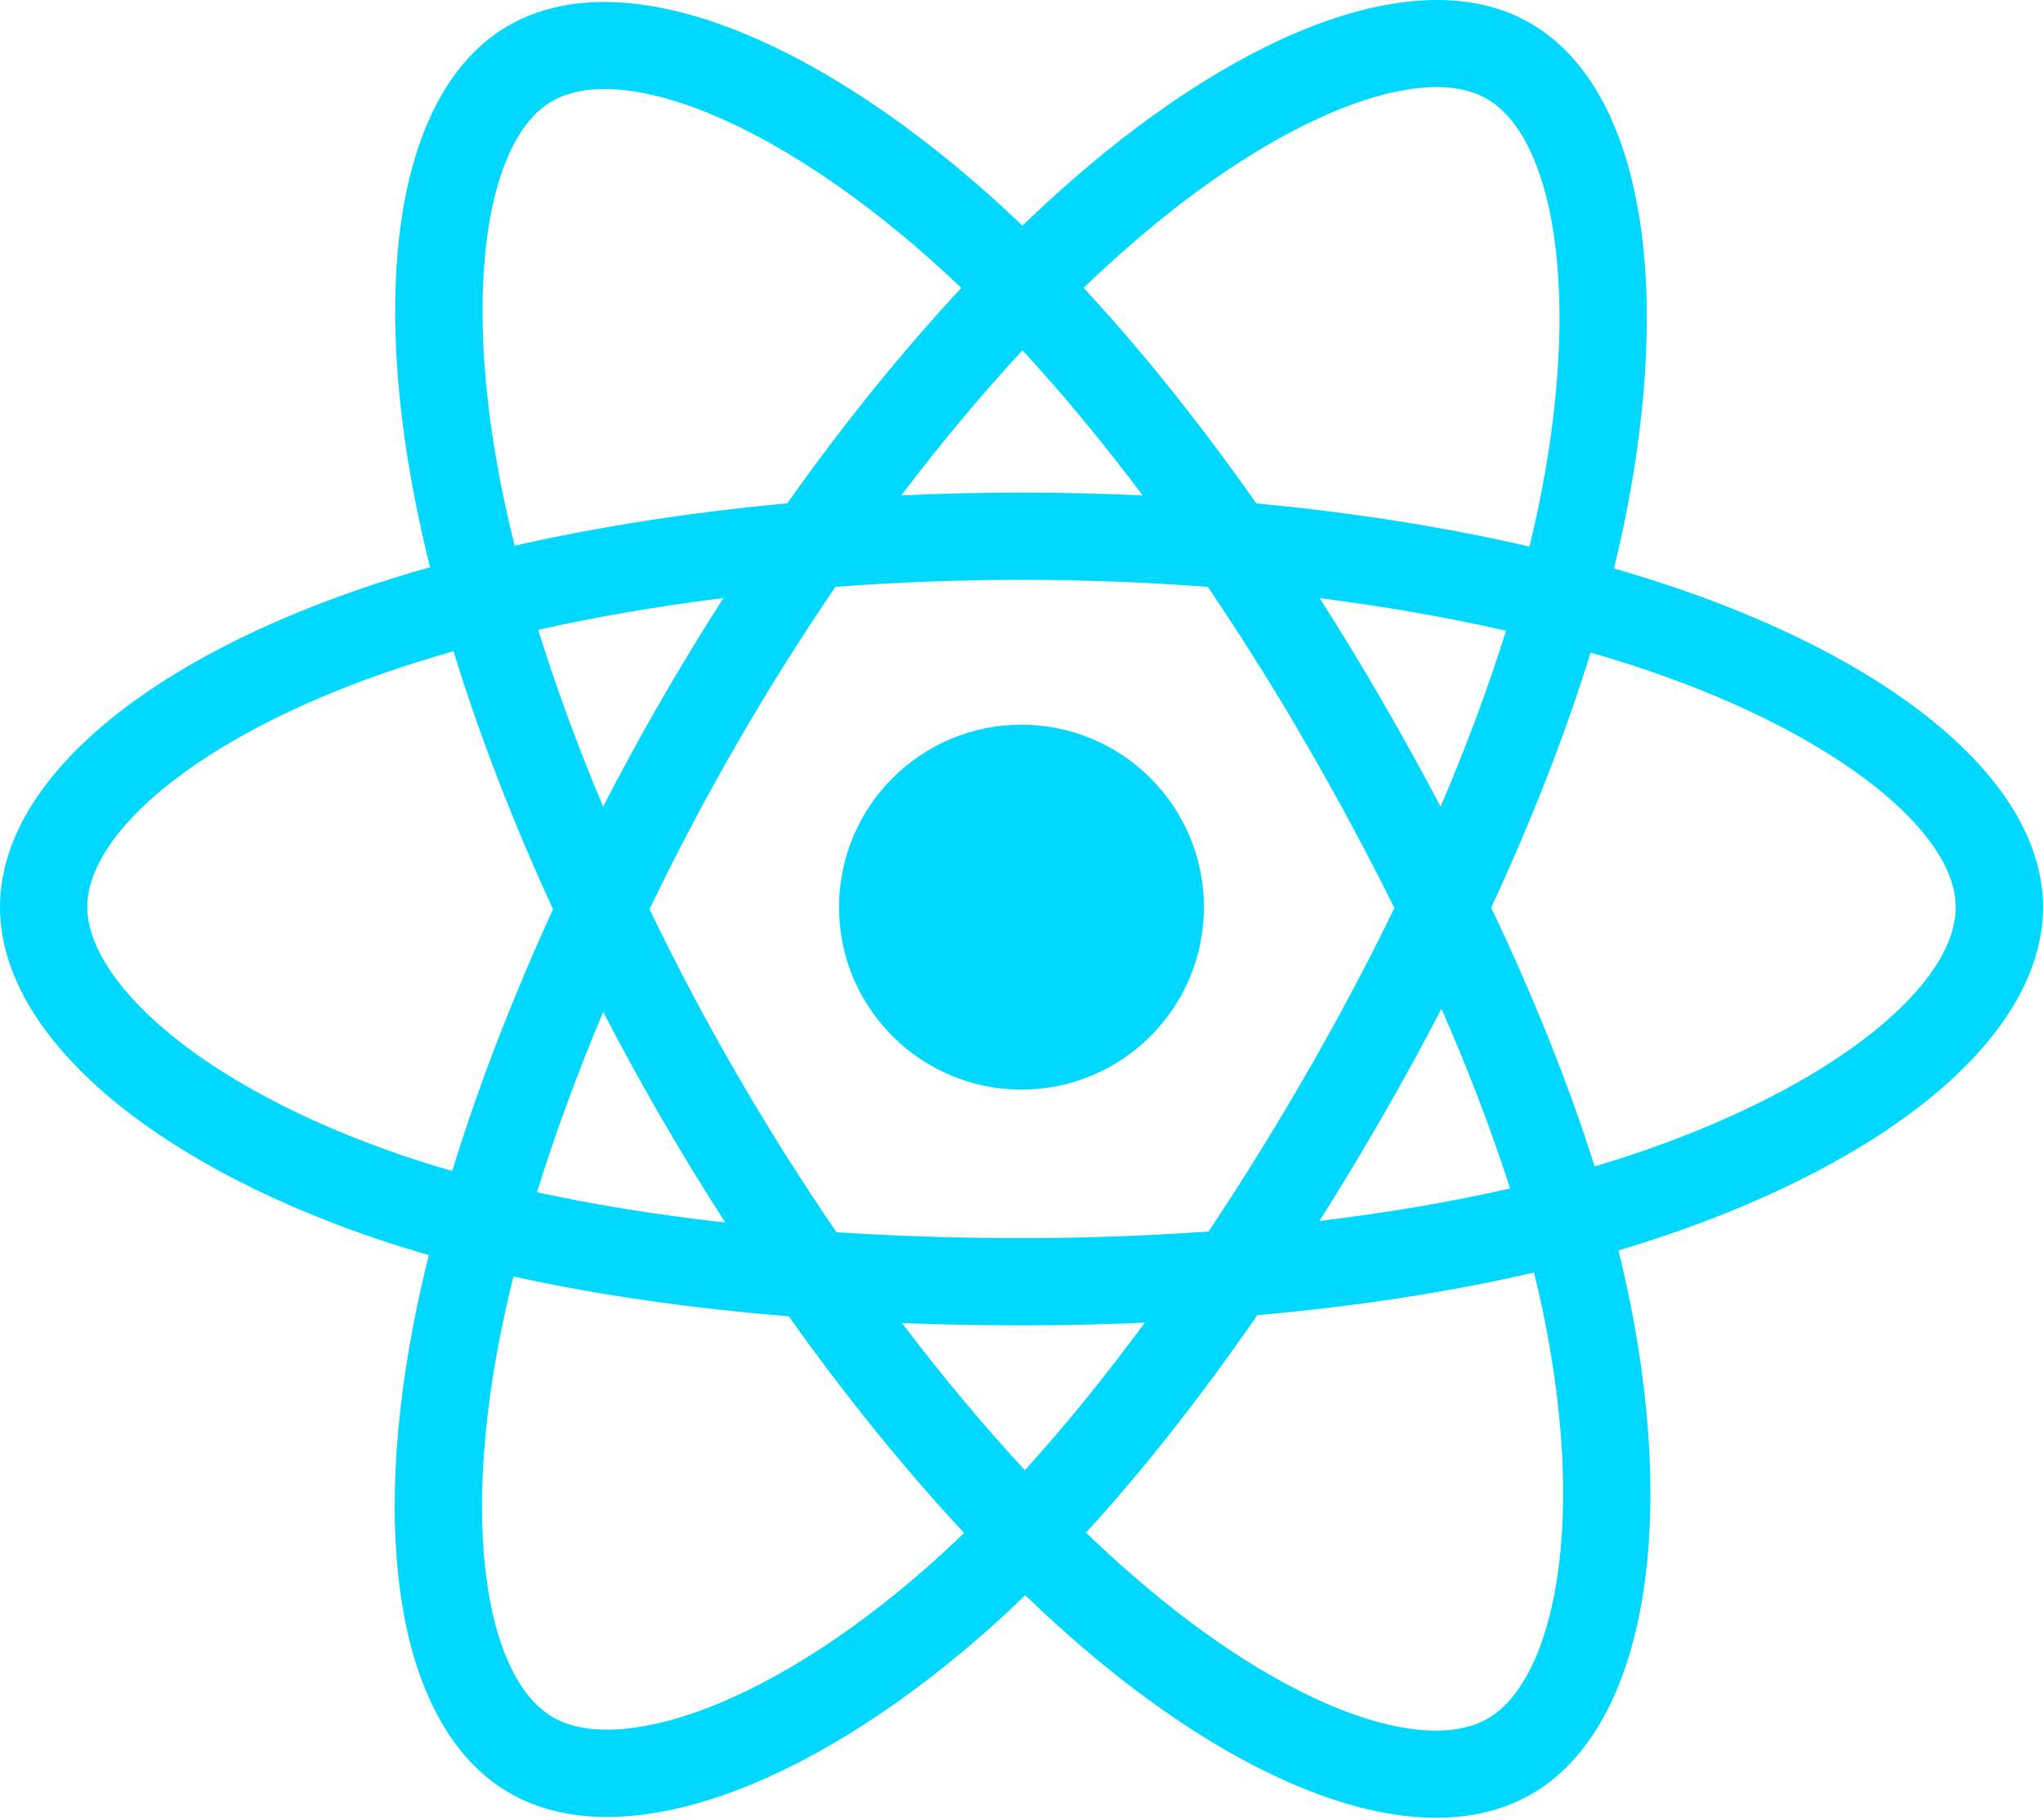
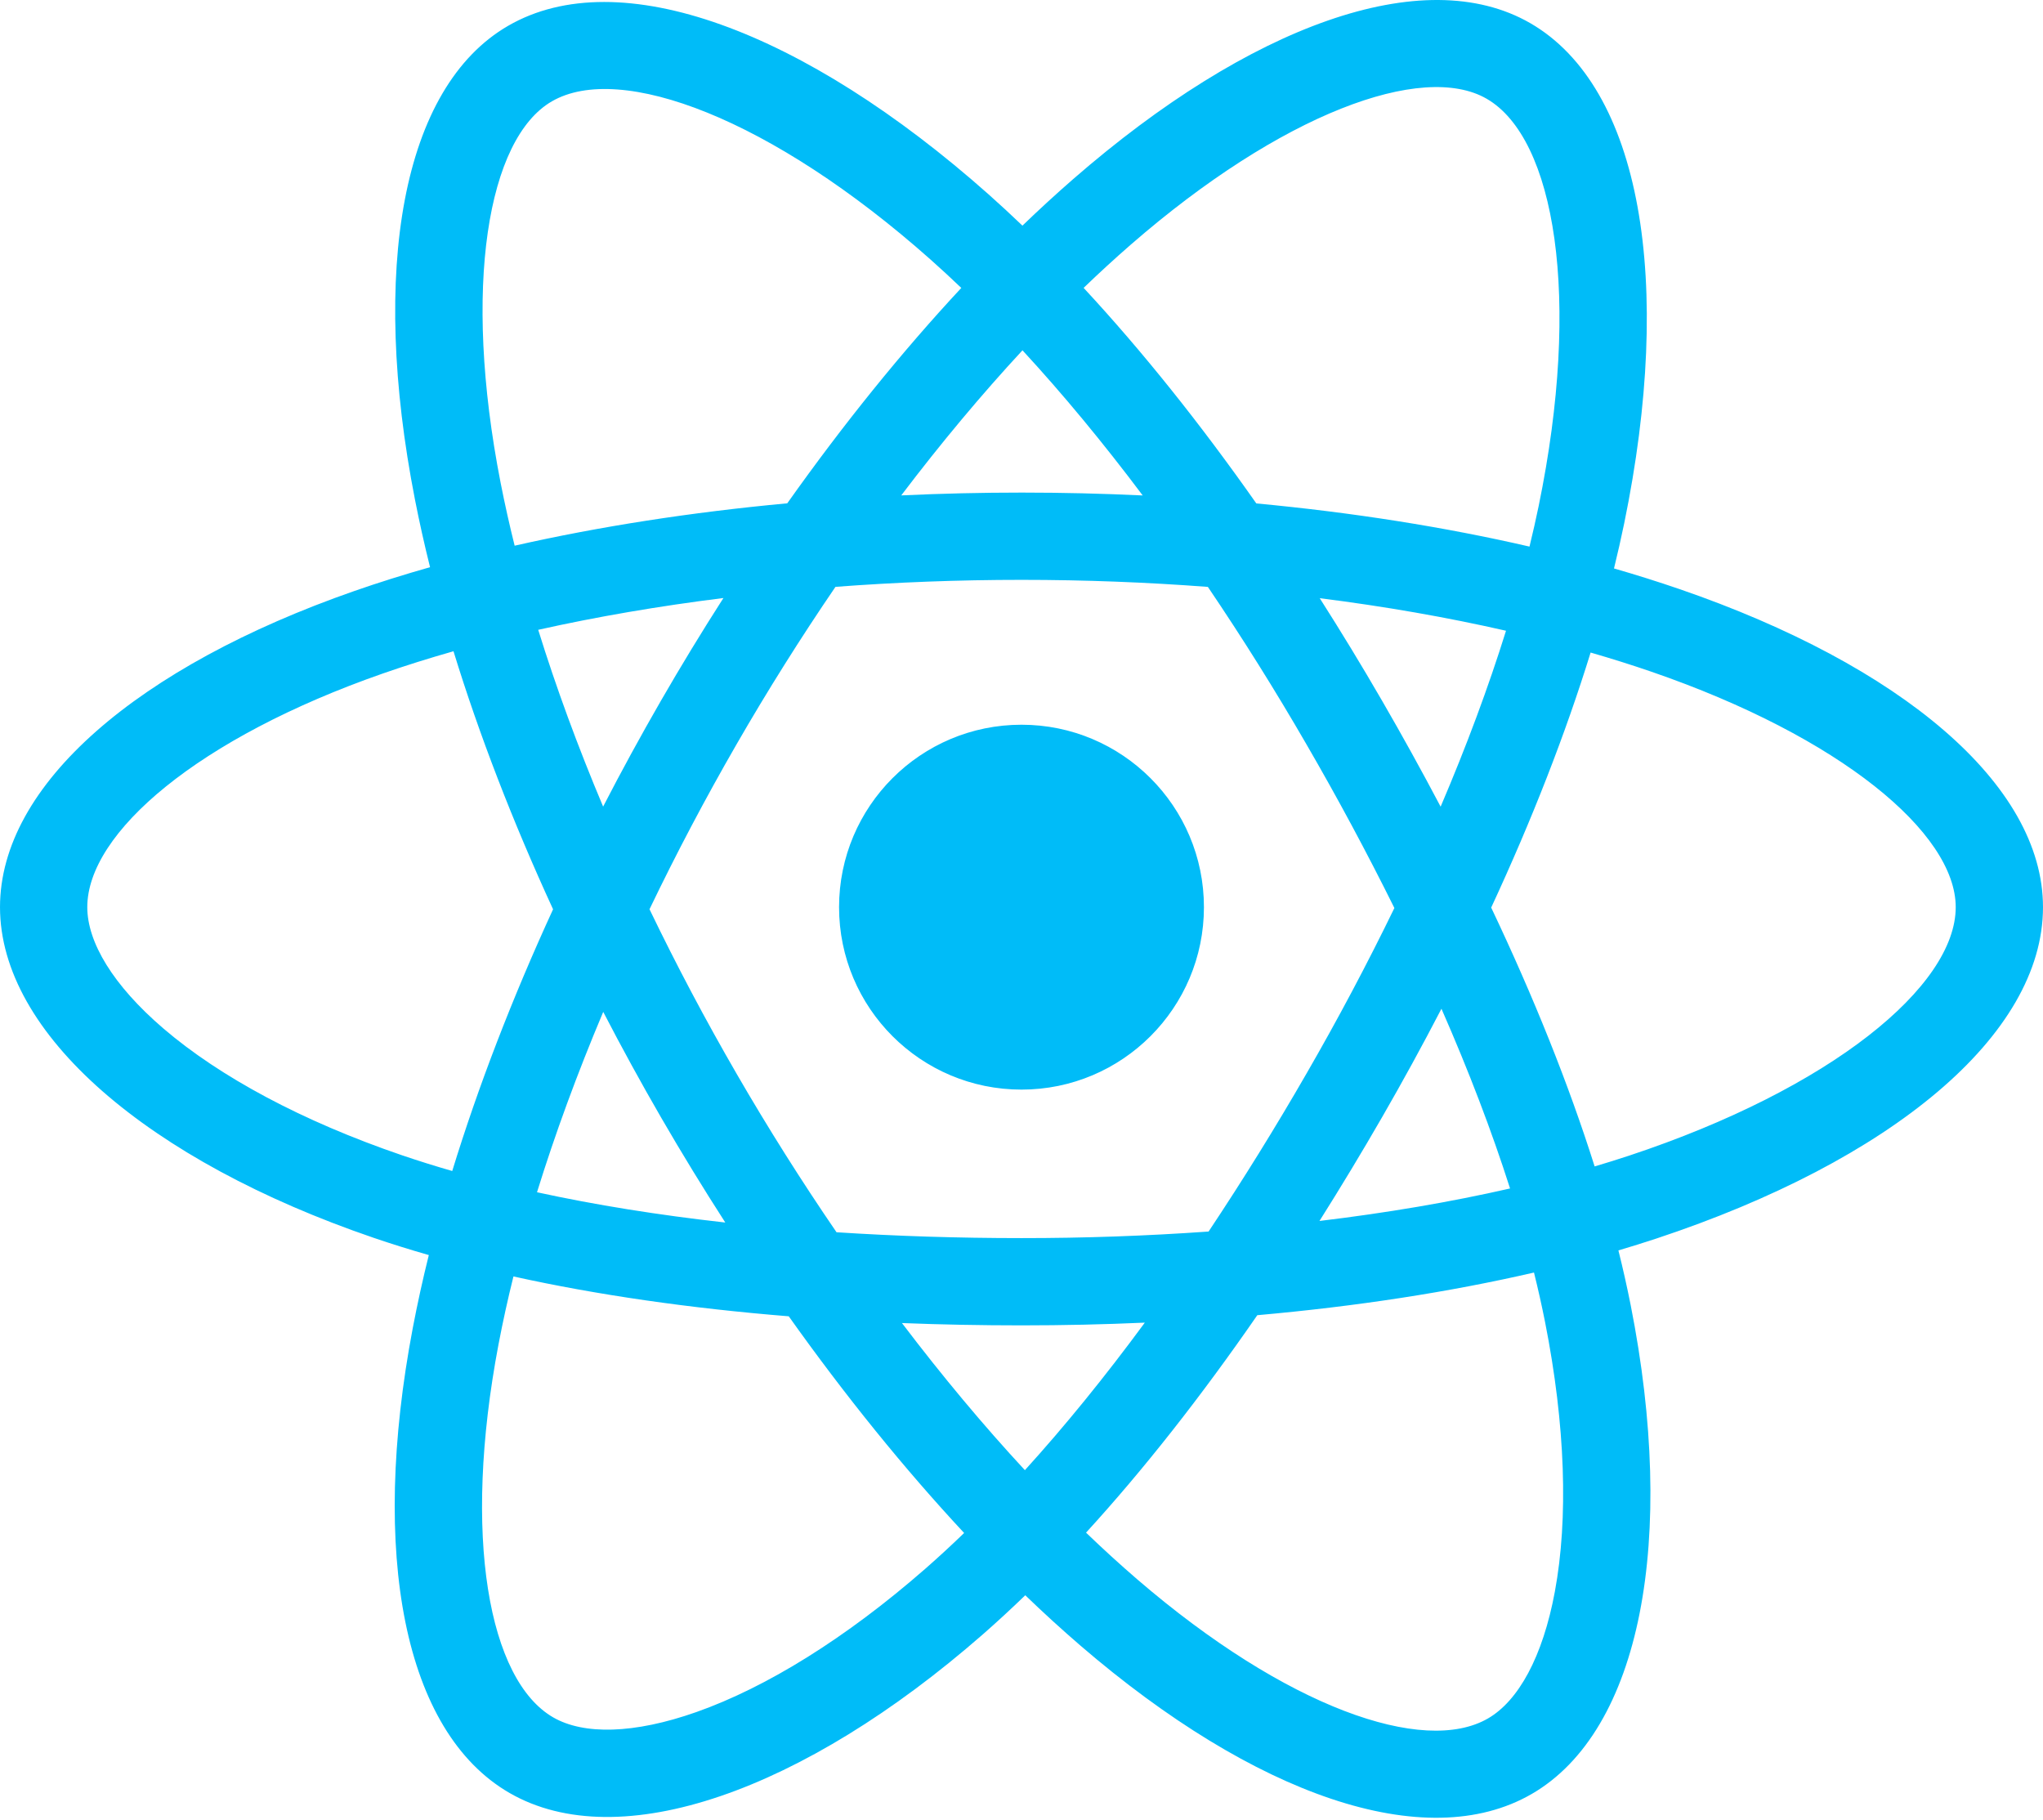
<svg xmlns="http://www.w3.org/2000/svg" aria-hidden="true" role="img" class="iconify iconify--logos" width="35.93" height="32" preserveAspectRatio="xMidYMid meet" viewBox="0 0 256 228">
-   <path fill="#00D8FF" d="M210.483 73.824a171.49 171.49 0 0 0-8.24-2.597c.465-1.9.893-3.777 1.273-5.621c6.238-30.281 2.16-54.676-11.769-62.708c-13.355-7.7-35.196.329-57.254 19.526a171.23 171.23 0 0 0-6.375 5.848a155.866 155.866 0 0 0-4.241-3.917C100.759 3.829 77.587-4.822 63.673 3.233C50.33 10.957 46.379 33.89 51.995 62.588a170.974 170.974 0 0 0 1.892 8.48c-3.28.932-6.445 1.924-9.474 2.98C17.309 83.498 0 98.307 0 113.668c0 15.865 18.582 31.778 46.812 41.427a145.52 145.52 0 0 0 6.921 2.165a167.467 167.467 0 0 0-2.01 9.138c-5.354 28.2-1.173 50.591 12.134 58.266c13.744 7.926 36.812-.22 59.273-19.855a145.567 145.567 0 0 0 5.342-4.923a168.064 168.064 0 0 0 6.92 6.314c21.758 18.722 43.246 26.282 56.54 18.586c13.731-7.949 18.194-32.003 12.4-61.268a145.016 145.016 0 0 0-1.535-6.842c1.62-.48 3.21-.974 4.76-1.488c29.348-9.723 48.443-25.443 48.443-41.52c0-15.417-17.868-30.326-45.517-39.844Zm-6.365 70.984c-1.4.463-2.836.91-4.3 1.345c-3.24-10.257-7.612-21.163-12.963-32.432c5.106-11 9.31-21.767 12.459-31.957c2.619.758 5.16 1.557 7.61 2.4c23.69 8.156 38.14 20.213 38.14 29.504c0 9.896-15.606 22.743-40.946 31.14Zm-10.514 20.834c2.562 12.94 2.927 24.64 1.23 33.787c-1.524 8.219-4.59 13.698-8.382 15.893c-8.067 4.67-25.32-1.4-43.927-17.412a156.726 156.726 0 0 1-6.437-5.87c7.214-7.889 14.423-17.06 21.459-27.246c12.376-1.098 24.068-2.894 34.671-5.345a134.17 134.17 0 0 1 1.386 6.193ZM87.276 214.515c-7.882 2.783-14.16 2.863-17.955.675c-8.075-4.657-11.432-22.636-6.853-46.752a156.923 156.923 0 0 1 1.869-8.499c10.486 2.32 22.093 3.988 34.498 4.994c7.084 9.967 14.501 19.128 21.976 27.15a134.668 134.668 0 0 1-4.877 4.492c-9.933 8.682-19.886 14.842-28.658 17.94ZM50.35 144.747c-12.483-4.267-22.792-9.812-29.858-15.863c-6.35-5.437-9.555-10.836-9.555-15.216c0-9.322 13.897-21.212 37.076-29.293c2.813-.98 5.757-1.905 8.812-2.773c3.204 10.42 7.406 21.315 12.477 32.332c-5.137 11.18-9.399 22.249-12.634 32.792a134.718 134.718 0 0 1-6.318-1.979Zm12.378-84.26c-4.811-24.587-1.616-43.134 6.425-47.789c8.564-4.958 27.502 2.111 47.463 19.835a144.318 144.318 0 0 1 3.841 3.545c-7.438 7.987-14.787 17.08-21.808 26.988c-12.04 1.116-23.565 2.908-34.161 5.309a160.342 160.342 0 0 1-1.76-7.887Zm110.427 27.268a347.8 347.8 0 0 0-7.785-12.803c8.168 1.033 15.994 2.404 23.343 4.08c-2.206 7.072-4.956 14.465-8.193 22.045a381.151 381.151 0 0 0-7.365-13.322Zm-45.032-43.861c5.044 5.465 10.096 11.566 15.065 18.186a322.04 322.04 0 0 0-30.257-.006c4.974-6.559 10.069-12.652 15.192-18.18ZM82.802 87.83a323.167 323.167 0 0 0-7.227 13.238c-3.184-7.553-5.909-14.98-8.134-22.152c7.304-1.634 15.093-2.97 23.209-3.984a321.524 321.524 0 0 0-7.848 12.897Zm8.081 65.352c-8.385-.936-16.291-2.203-23.593-3.793c2.26-7.3 5.045-14.885 8.298-22.6a321.187 321.187 0 0 0 7.257 13.246c2.594 4.48 5.28 8.868 8.038 13.147Zm37.542 31.03c-5.184-5.592-10.354-11.779-15.403-18.433c4.902.192 9.899.29 14.978.29c5.218 0 10.376-.117 15.453-.343c-4.985 6.774-10.018 12.97-15.028 18.486Zm52.198-57.817c3.422 7.8 6.306 15.345 8.596 22.52c-7.422 1.694-15.436 3.058-23.88 4.071a382.417 382.417 0 0 0 7.859-13.026a347.403 347.403 0 0 0 7.425-13.565Zm-16.898 8.101a358.557 358.557 0 0 1-12.281 19.815a329.4 329.4 0 0 1-23.444.823c-7.967 0-15.716-.248-23.178-.732a310.202 310.202 0 0 1-12.513-19.846h.001a307.41 307.41 0 0 1-10.923-20.627a310.278 310.278 0 0 1 10.89-20.637l-.001.001a307.318 307.318 0 0 1 12.413-19.761c7.613-.576 15.42-.876 23.31-.876H128c7.926 0 15.743.303 23.354.883a329.357 329.357 0 0 1 12.335 19.695a358.489 358.489 0 0 1 11.036 20.54a329.472 329.472 0 0 1-11 20.722Zm22.56-122.124c8.572 4.944 11.906 24.881 6.52 51.026c-.344 1.668-.73 3.367-1.15 5.09c-10.622-2.452-22.155-4.275-34.23-5.408c-7.034-10.017-14.323-19.124-21.64-27.008a160.789 160.789 0 0 1 5.888-5.4c18.9-16.447 36.564-22.941 44.612-18.3ZM128 90.808c12.625 0 22.86 10.235 22.86 22.86s-10.235 22.86-22.86 22.86s-22.86-10.235-22.86-22.86s10.235-22.86 22.86-22.86Z" />
+   <path fill="#00BCF8" d="M210.483 73.824a171.49 171.49 0 0 0-8.24-2.597c.465-1.9.893-3.777 1.273-5.621c6.238-30.281 2.16-54.676-11.769-62.708c-13.355-7.7-35.196.329-57.254 19.526a171.23 171.23 0 0 0-6.375 5.848a155.866 155.866 0 0 0-4.241-3.917C100.759 3.829 77.587-4.822 63.673 3.233C50.33 10.957 46.379 33.89 51.995 62.588a170.974 170.974 0 0 0 1.892 8.48c-3.28.932-6.445 1.924-9.474 2.98C17.309 83.498 0 98.307 0 113.668c0 15.865 18.582 31.778 46.812 41.427a145.52 145.52 0 0 0 6.921 2.165a167.467 167.467 0 0 0-2.01 9.138c-5.354 28.2-1.173 50.591 12.134 58.266c13.744 7.926 36.812-.22 59.273-19.855a145.567 145.567 0 0 0 5.342-4.923a168.064 168.064 0 0 0 6.92 6.314c21.758 18.722 43.246 26.282 56.54 18.586c13.731-7.949 18.194-32.003 12.4-61.268a145.016 145.016 0 0 0-1.535-6.842c1.62-.48 3.21-.974 4.76-1.488c29.348-9.723 48.443-25.443 48.443-41.52c0-15.417-17.868-30.326-45.517-39.844Zm-6.365 70.984c-1.4.463-2.836.91-4.3 1.345c-3.24-10.257-7.612-21.163-12.963-32.432c5.106-11 9.31-21.767 12.459-31.957c2.619.758 5.16 1.557 7.61 2.4c23.69 8.156 38.14 20.213 38.14 29.504c0 9.896-15.606 22.743-40.946 31.14Zm-10.514 20.834c2.562 12.94 2.927 24.64 1.23 33.787c-1.524 8.219-4.59 13.698-8.382 15.893c-8.067 4.67-25.32-1.4-43.927-17.412a156.726 156.726 0 0 1-6.437-5.87c7.214-7.889 14.423-17.06 21.459-27.246c12.376-1.098 24.068-2.894 34.671-5.345a134.17 134.17 0 0 1 1.386 6.193ZM87.276 214.515c-7.882 2.783-14.16 2.863-17.955.675c-8.075-4.657-11.432-22.636-6.853-46.752a156.923 156.923 0 0 1 1.869-8.499c10.486 2.32 22.093 3.988 34.498 4.994c7.084 9.967 14.501 19.128 21.976 27.15a134.668 134.668 0 0 1-4.877 4.492c-9.933 8.682-19.886 14.842-28.658 17.94ZM50.35 144.747c-12.483-4.267-22.792-9.812-29.858-15.863c-6.35-5.437-9.555-10.836-9.555-15.216c0-9.322 13.897-21.212 37.076-29.293c2.813-.98 5.757-1.905 8.812-2.773c3.204 10.42 7.406 21.315 12.477 32.332c-5.137 11.18-9.399 22.249-12.634 32.792a134.718 134.718 0 0 1-6.318-1.979Zm12.378-84.26c-4.811-24.587-1.616-43.134 6.425-47.789c8.564-4.958 27.502 2.111 47.463 19.835a144.318 144.318 0 0 1 3.841 3.545c-7.438 7.987-14.787 17.08-21.808 26.988c-12.04 1.116-23.565 2.908-34.161 5.309a160.342 160.342 0 0 1-1.76-7.887Zm110.427 27.268a347.8 347.8 0 0 0-7.785-12.803c8.168 1.033 15.994 2.404 23.343 4.08c-2.206 7.072-4.956 14.465-8.193 22.045a381.151 381.151 0 0 0-7.365-13.322Zm-45.032-43.861c5.044 5.465 10.096 11.566 15.065 18.186a322.04 322.04 0 0 0-30.257-.006c4.974-6.559 10.069-12.652 15.192-18.18ZM82.802 87.83a323.167 323.167 0 0 0-7.227 13.238c-3.184-7.553-5.909-14.98-8.134-22.152c7.304-1.634 15.093-2.97 23.209-3.984a321.524 321.524 0 0 0-7.848 12.897Zm8.081 65.352c-8.385-.936-16.291-2.203-23.593-3.793c2.26-7.3 5.045-14.885 8.298-22.6a321.187 321.187 0 0 0 7.257 13.246c2.594 4.48 5.28 8.868 8.038 13.147Zm37.542 31.03c-5.184-5.592-10.354-11.779-15.403-18.433c4.902.192 9.899.29 14.978.29c5.218 0 10.376-.117 15.453-.343c-4.985 6.774-10.018 12.97-15.028 18.486Zm52.198-57.817c3.422 7.8 6.306 15.345 8.596 22.52c-7.422 1.694-15.436 3.058-23.88 4.071a382.417 382.417 0 0 0 7.859-13.026a347.403 347.403 0 0 0 7.425-13.565Zm-16.898 8.101a358.557 358.557 0 0 1-12.281 19.815a329.4 329.4 0 0 1-23.444.823c-7.967 0-15.716-.248-23.178-.732a310.202 310.202 0 0 1-12.513-19.846h.001a307.41 307.41 0 0 1-10.923-20.627a310.278 310.278 0 0 1 10.89-20.637l-.001.001a307.318 307.318 0 0 1 12.413-19.761c7.613-.576 15.42-.876 23.31-.876H128c7.926 0 15.743.303 23.354.883a329.357 329.357 0 0 1 12.335 19.695a358.489 358.489 0 0 1 11.036 20.54a329.472 329.472 0 0 1-11 20.722Zm22.56-122.124c8.572 4.944 11.906 24.881 6.52 51.026c-.344 1.668-.73 3.367-1.15 5.09c-10.622-2.452-22.155-4.275-34.23-5.408c-7.034-10.017-14.323-19.124-21.64-27.008a160.789 160.789 0 0 1 5.888-5.4c18.9-16.447 36.564-22.941 44.612-18.3ZM128 90.808c12.625 0 22.86 10.235 22.86 22.86s-10.235 22.86-22.86 22.86s-22.86-10.235-22.86-22.86s10.235-22.86 22.86-22.86Z" />
</svg>
